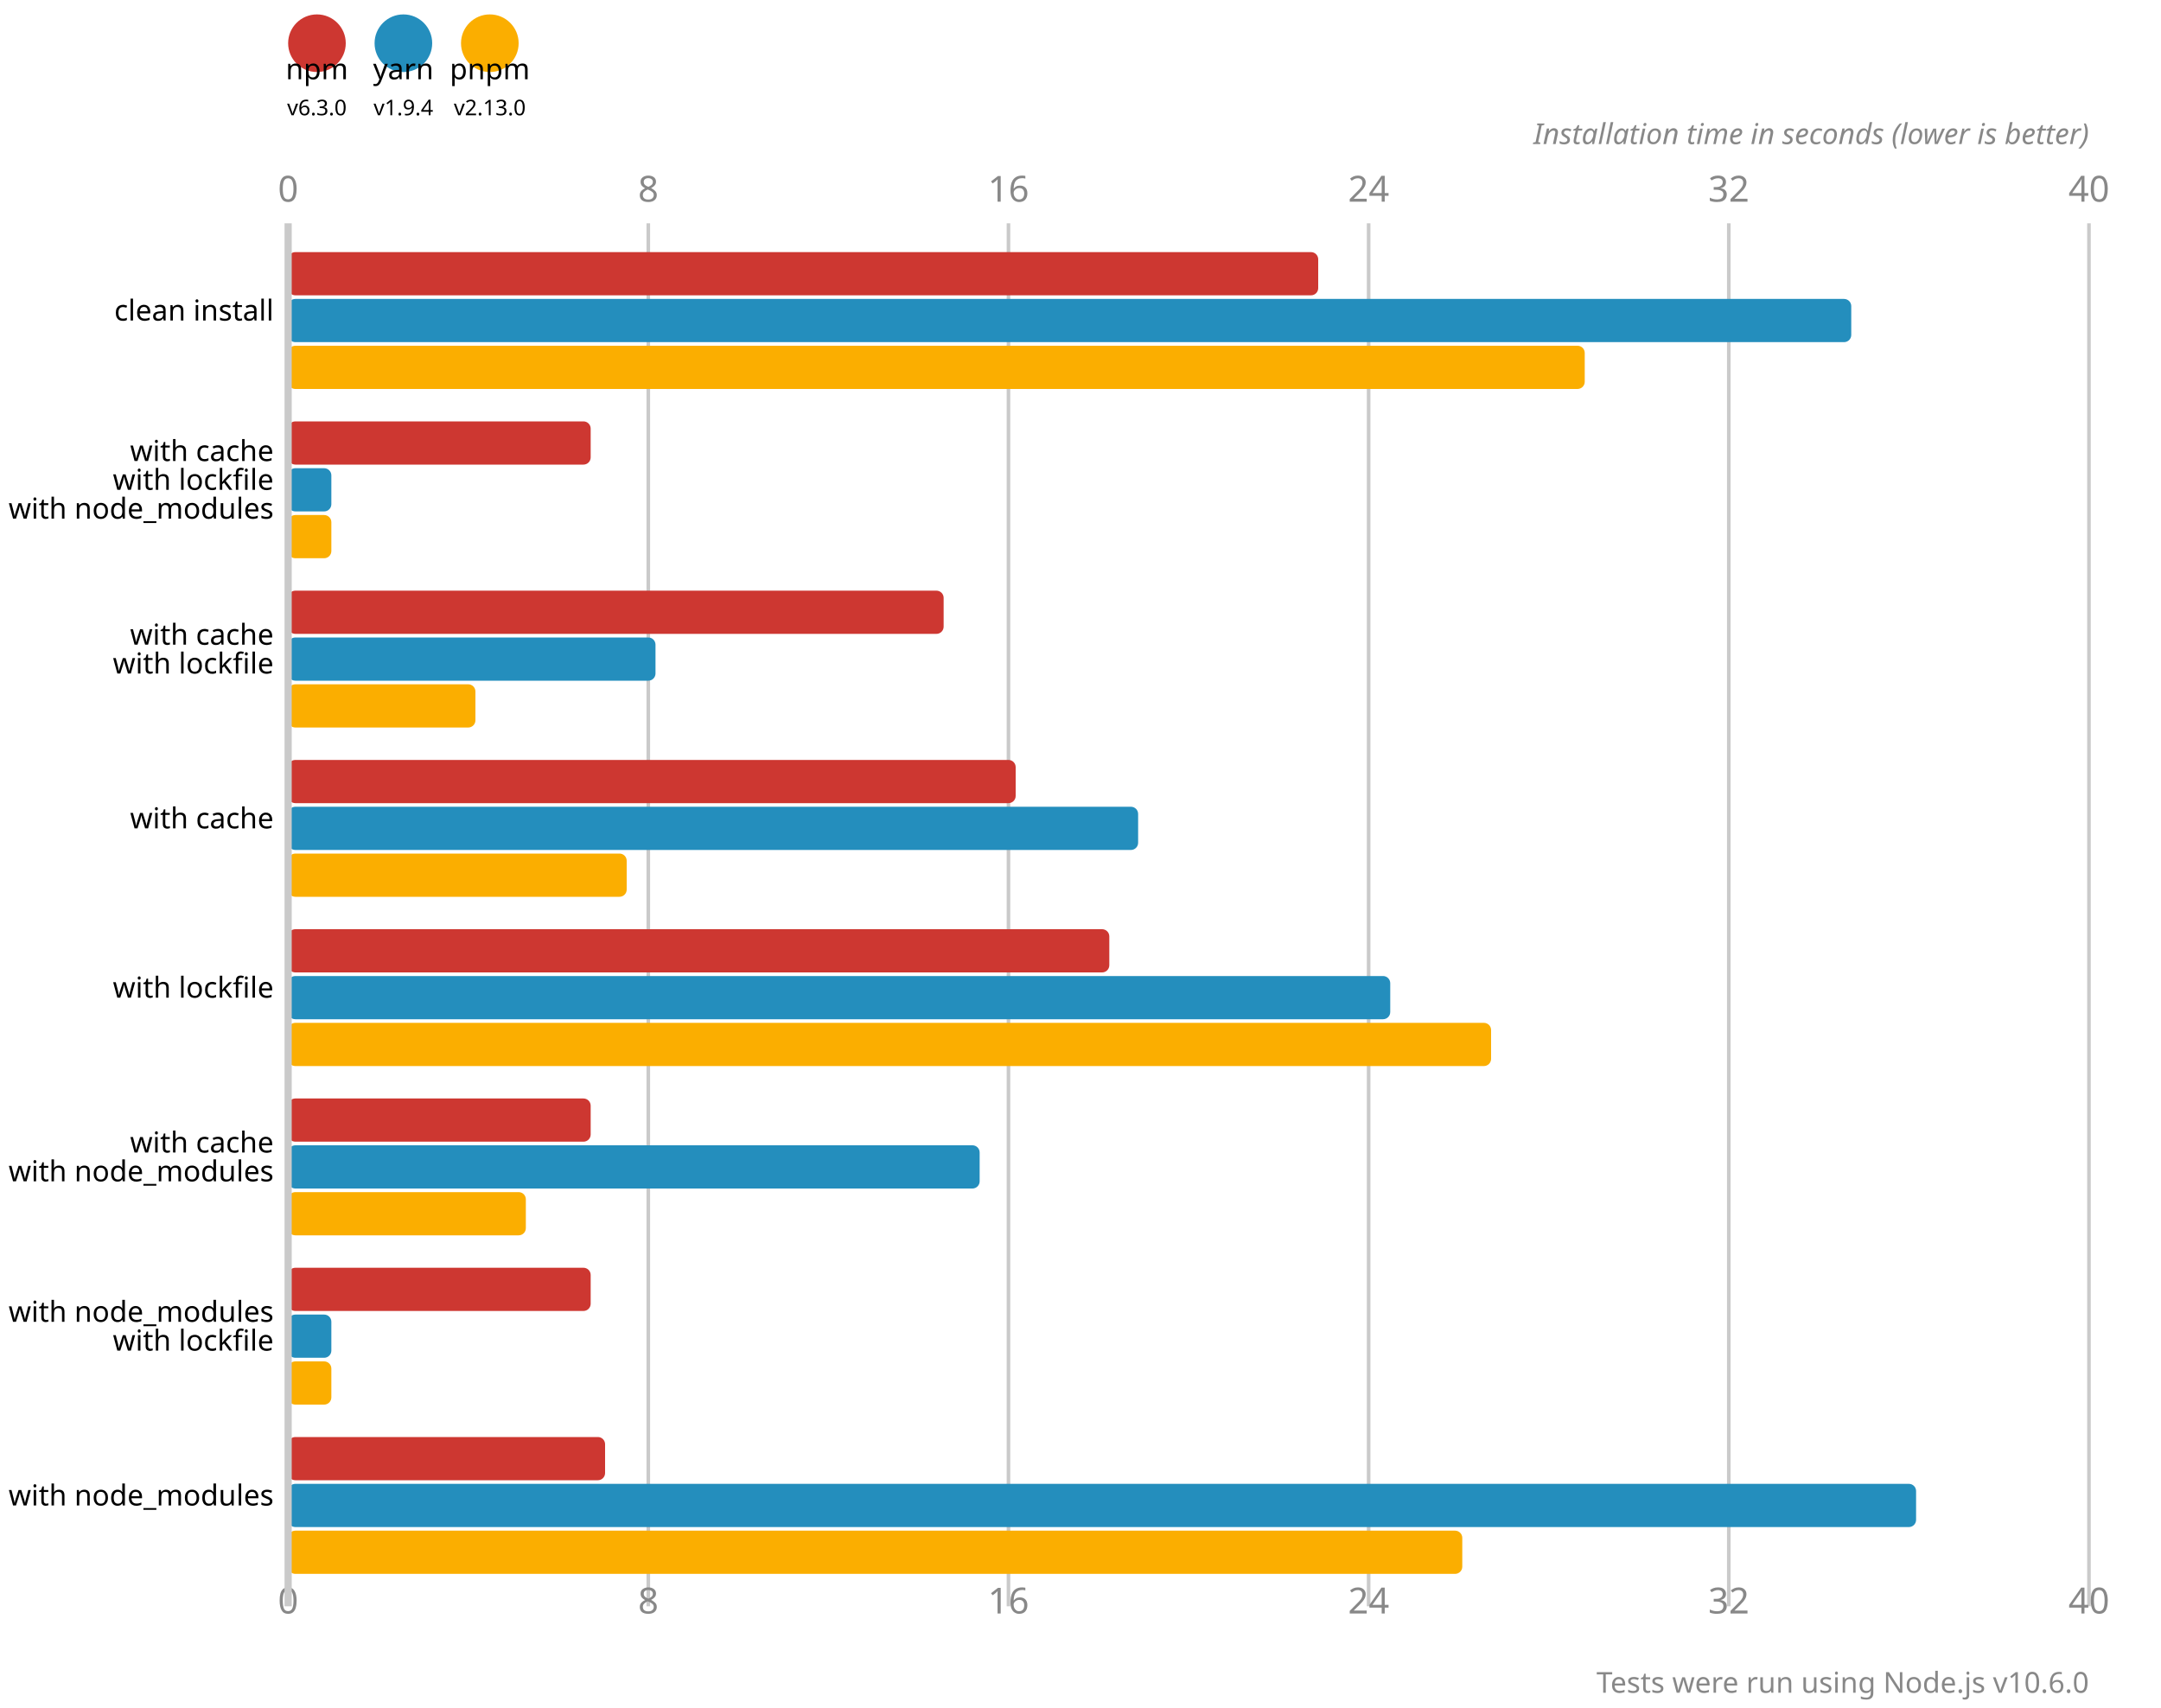
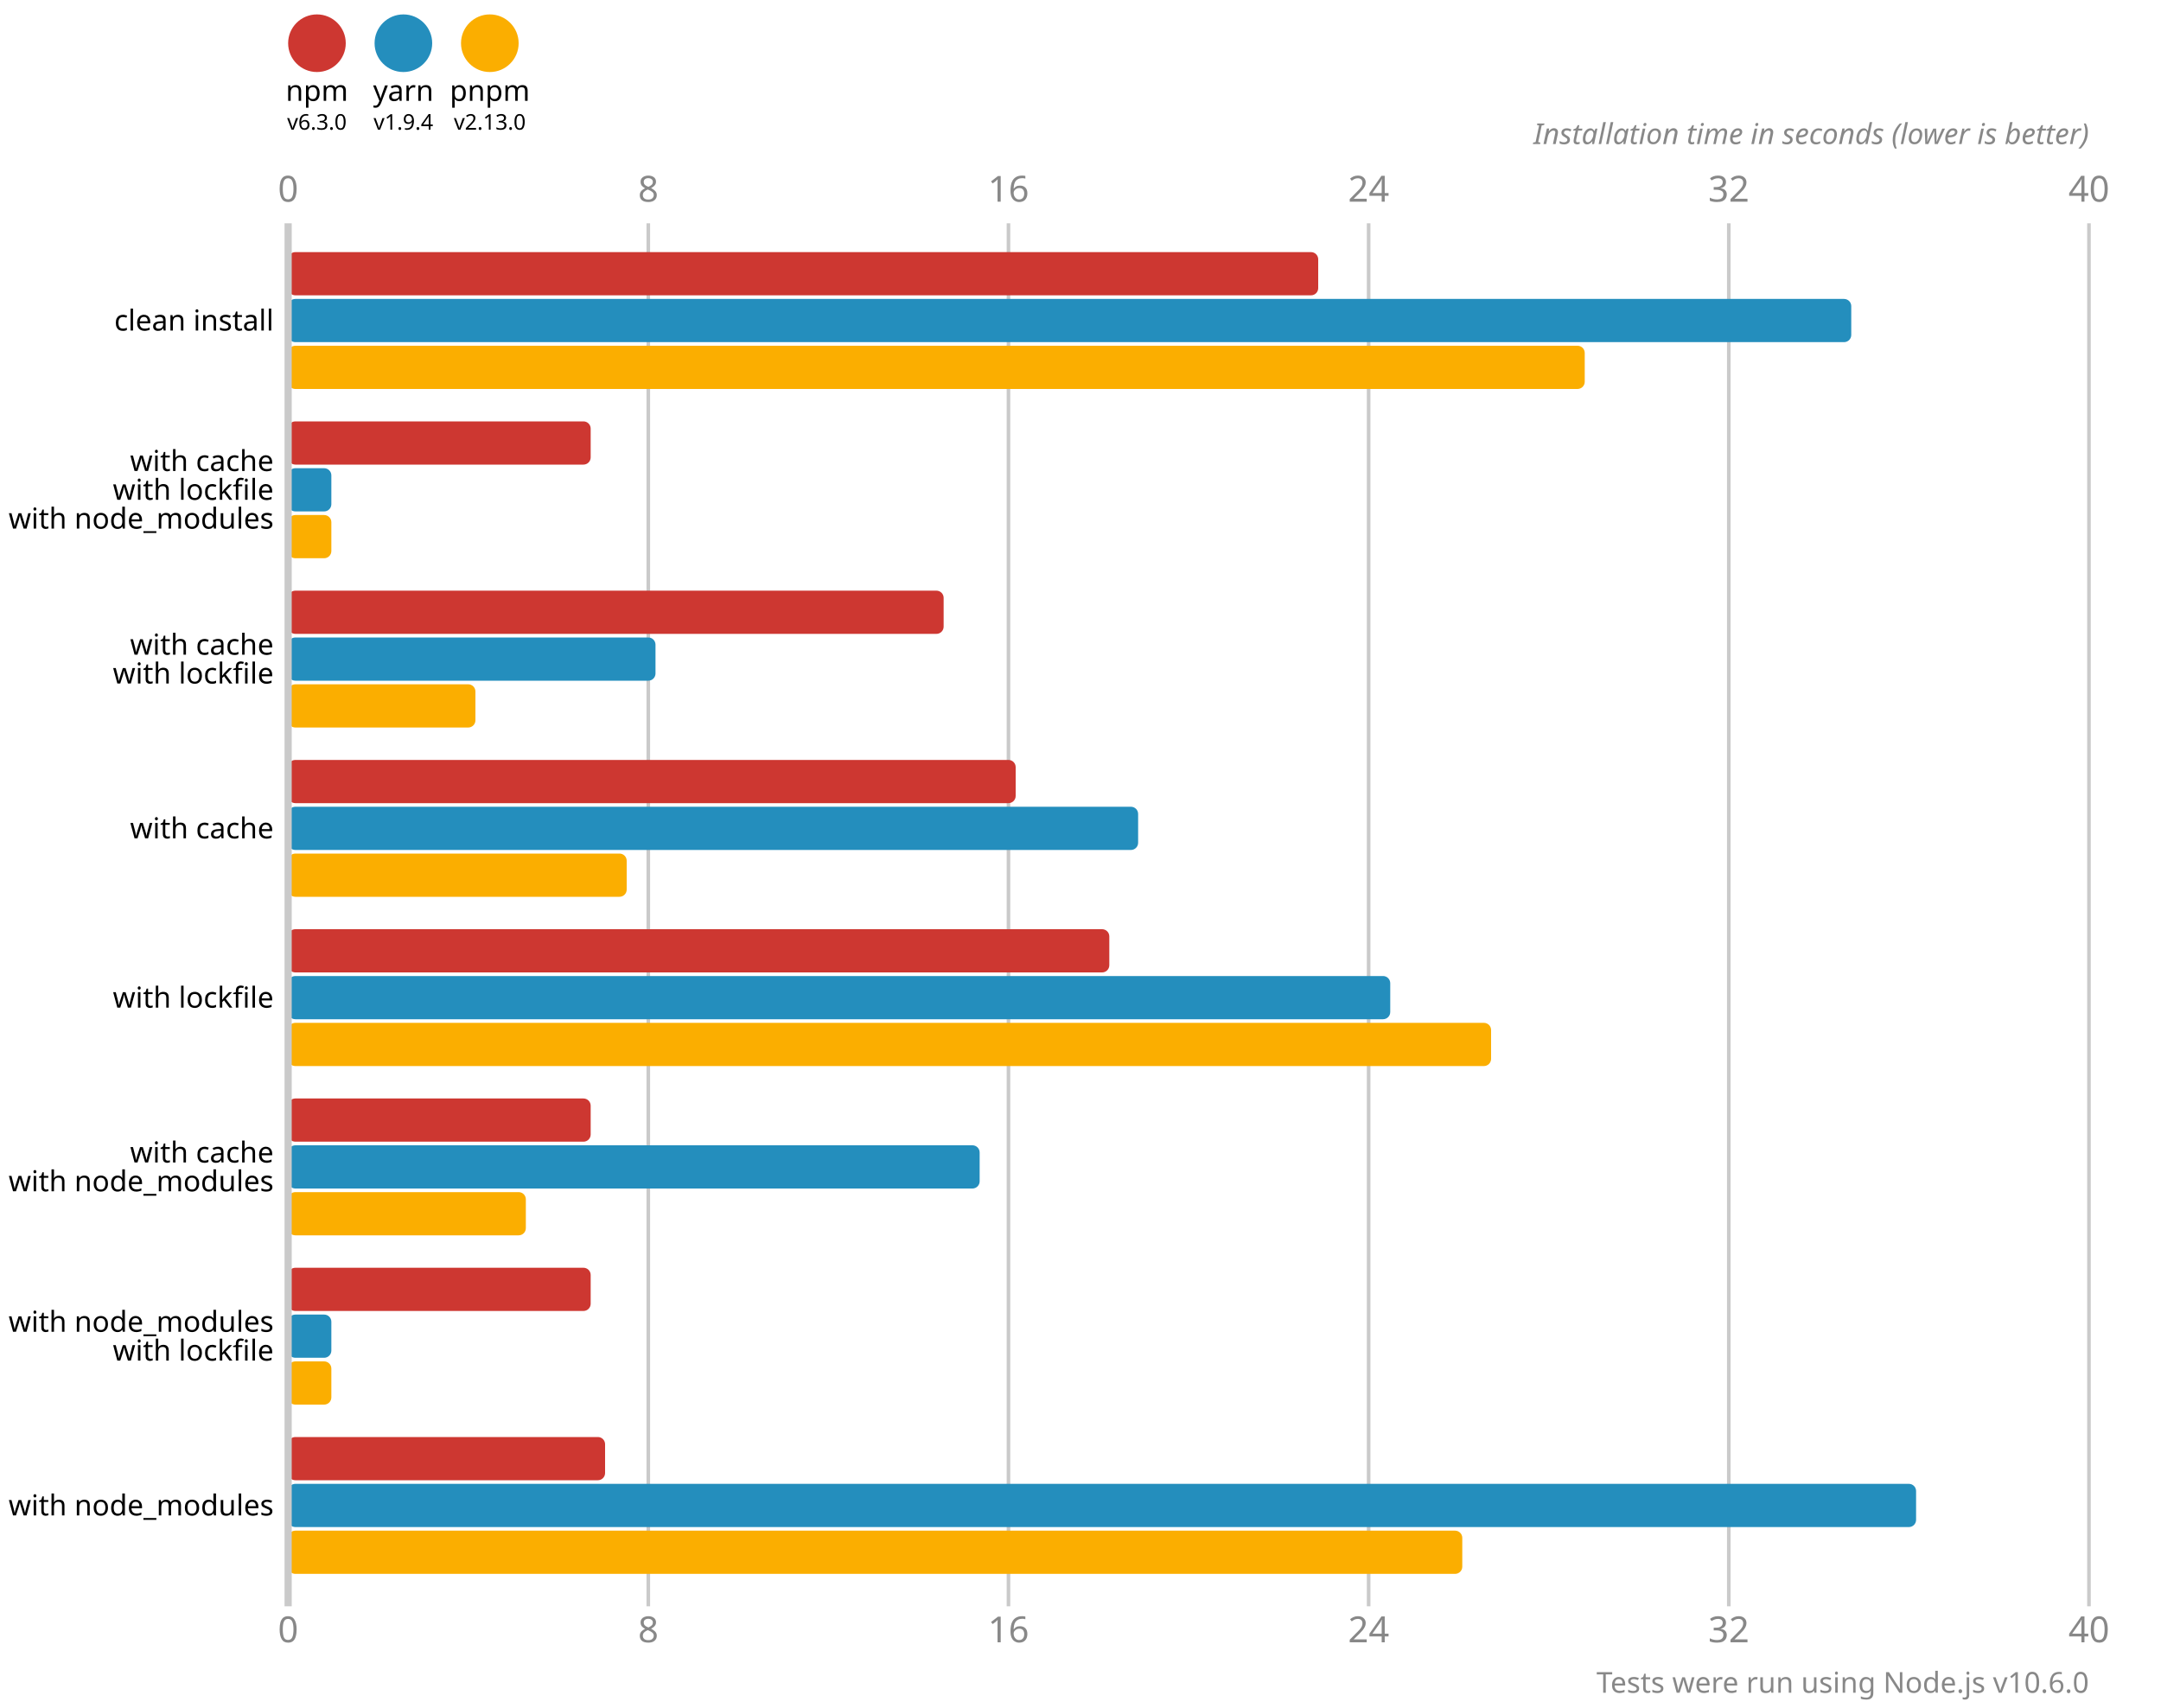
<svg xmlns="http://www.w3.org/2000/svg" version="1.1" viewBox="0 0 300 237">
+   <style>
+     .font { font-family: sans-serif; }
+     .s3 { font-size: 3px; }
+     .s4 { font-size: 4px; }
+     .s5 { font-size: 5px; }
+     .line { stroke: #cacaca; }
+     .width { stroke-width: 0.5; }
+     .text { fill: #888; }
+   </style>
  <circle cx="44" cy="6" r="4" fill="#cd3731" />
-   <text x="44" y="11" font-size="4" font-family="system-ui" alignment-baseline="hanging" text-anchor="middle">npm</text>
-   <text x="44" y="16" font-size="3" font-family="system-ui" alignment-baseline="hanging" text-anchor="middle">v6.3.0</text>
+   <text x="44" y="14" class="font s4" text-anchor="middle">npm</text>
+   <text x="44" y="18" class="font s3" text-anchor="middle">v6.3.0</text>
  <circle cx="56" cy="6" r="4" fill="#248ebd" />
-   <text x="56" y="11" font-size="4" font-family="system-ui" alignment-baseline="hanging" text-anchor="middle">yarn</text>
-   <text x="56" y="16" font-size="3" font-family="system-ui" alignment-baseline="hanging" text-anchor="middle">v1.9.4</text>
+   <text x="56" y="14" class="font s4" text-anchor="middle">yarn</text>
+   <text x="56" y="18" class="font s3" text-anchor="middle">v1.9.4</text>
  <circle cx="68" cy="6" r="4" fill="#fbae00" />
-   <text x="68" y="11" font-size="4" font-family="system-ui" alignment-baseline="hanging" text-anchor="middle">pnpm</text>
-   <text x="68" y="16" font-size="3" font-family="system-ui" alignment-baseline="hanging" text-anchor="middle">v2.13.0</text>
-   <text x="40" y="28" fill="#888" font-size="5" font-family="system-ui" text-anchor="middle">0</text>
-   <text x="40" y="224" fill="#888" font-size="5" font-family="system-ui" text-anchor="middle" alignment-baseline="hanging">0</text>
-   <line x1="90" y1="31" x2="90" y2="223" stroke-width="0.5" stroke="#cacaca" />
-   <text x="90" y="28" fill="#888" font-size="5" font-family="system-ui" text-anchor="middle">8</text>
-   <text x="90" y="224" fill="#888" font-size="5" font-family="system-ui" text-anchor="middle" alignment-baseline="hanging">8</text>
-   <line x1="140" y1="31" x2="140" y2="223" stroke-width="0.5" stroke="#cacaca" />
-   <text x="140" y="28" fill="#888" font-size="5" font-family="system-ui" text-anchor="middle">16</text>
-   <text x="140" y="224" fill="#888" font-size="5" font-family="system-ui" text-anchor="middle" alignment-baseline="hanging">16</text>
-   <line x1="190" y1="31" x2="190" y2="223" stroke-width="0.5" stroke="#cacaca" />
-   <text x="190" y="28" fill="#888" font-size="5" font-family="system-ui" text-anchor="middle">24</text>
-   <text x="190" y="224" fill="#888" font-size="5" font-family="system-ui" text-anchor="middle" alignment-baseline="hanging">24</text>
-   <line x1="240" y1="31" x2="240" y2="223" stroke-width="0.5" stroke="#cacaca" />
-   <text x="240" y="28" fill="#888" font-size="5" font-family="system-ui" text-anchor="middle">32</text>
-   <text x="240" y="224" fill="#888" font-size="5" font-family="system-ui" text-anchor="middle" alignment-baseline="hanging">32</text>
-   <line x1="290" y1="31" x2="290" y2="223" stroke-width="0.5" stroke="#cacaca" />
-   <text x="290" y="28" fill="#888" font-size="5" font-family="system-ui" text-anchor="middle">40</text>
-   <text x="290" y="224" fill="#888" font-size="5" font-family="system-ui" text-anchor="middle" alignment-baseline="hanging">40</text>
-   <text x="290" y="20" font-size="4" font-family="system-ui" font-style="italic" text-anchor="end" fill="#888">Installation time in seconds (lower is better)</text>
+   <text x="68" y="14" class="font s4" text-anchor="middle">pnpm</text>
+   <text x="68" y="18" class="font s3" text-anchor="middle">v2.13.0</text>
+   <text x="40" y="28" class="font s5 text" text-anchor="middle">0</text>
+   <text x="40" y="228" class="font s5 text" text-anchor="middle">0</text>
+   <line x1="90" y1="31" x2="90" y2="223" class="line width" />
+   <text x="90" y="28" class="font s5 text" text-anchor="middle">8</text>
+   <text x="90" y="228" class="font s5 text" text-anchor="middle">8</text>
+   <line x1="140" y1="31" x2="140" y2="223" class="line width" />
+   <text x="140" y="28" class="font s5 text" text-anchor="middle">16</text>
+   <text x="140" y="228" class="font s5 text" text-anchor="middle">16</text>
+   <line x1="190" y1="31" x2="190" y2="223" class="line width" />
+   <text x="190" y="28" class="font s5 text" text-anchor="middle">24</text>
+   <text x="190" y="228" class="font s5 text" text-anchor="middle">24</text>
+   <line x1="240" y1="31" x2="240" y2="223" class="line width" />
+   <text x="240" y="28" class="font s5 text" text-anchor="middle">32</text>
+   <text x="240" y="228" class="font s5 text" text-anchor="middle">32</text>
+   <line x1="290" y1="31" x2="290" y2="223" class="line width" />
+   <text x="290" y="28" class="font s5 text" text-anchor="middle">40</text>
+   <text x="290" y="228" class="font s5 text" text-anchor="middle">40</text>
+   <text x="290" y="20" class="font s4 text" font-style="italic" text-anchor="end">Installation time in seconds (lower is better)</text>
  <rect x="40" y="35" width="143" height="6" fill="#cd3731" rx="1" ry="1" />
  <rect x="40" y="41.5" width="217" height="6" fill="#248ebd" rx="1" ry="1" />
  <rect x="40" y="48" width="180" height="6" fill="#fbae00" rx="1" ry="1" />
  <rect x="40" y="58.5" width="42" height="6" fill="#cd3731" rx="1" ry="1" />
  <rect x="40" y="65" width="6" height="6" fill="#248ebd" rx="1" ry="1" />
  <rect x="40" y="71.5" width="6" height="6" fill="#fbae00" rx="1" ry="1" />
  <rect x="40" y="82" width="91" height="6" fill="#cd3731" rx="1" ry="1" />
  <rect x="40" y="88.5" width="51" height="6" fill="#248ebd" rx="1" ry="1" />
  <rect x="40" y="95" width="26" height="6" fill="#fbae00" rx="1" ry="1" />
  <rect x="40" y="105.5" width="101" height="6" fill="#cd3731" rx="1" ry="1" />
  <rect x="40" y="112" width="118" height="6" fill="#248ebd" rx="1" ry="1" />
  <rect x="40" y="118.5" width="47" height="6" fill="#fbae00" rx="1" ry="1" />
  <rect x="40" y="129" width="114" height="6" fill="#cd3731" rx="1" ry="1" />
  <rect x="40" y="135.5" width="153" height="6" fill="#248ebd" rx="1" ry="1" />
  <rect x="40" y="142" width="167" height="6" fill="#fbae00" rx="1" ry="1" />
  <rect x="40" y="152.5" width="42" height="6" fill="#cd3731" rx="1" ry="1" />
  <rect x="40" y="159" width="96" height="6" fill="#248ebd" rx="1" ry="1" />
  <rect x="40" y="165.5" width="33" height="6" fill="#fbae00" rx="1" ry="1" />
  <rect x="40" y="176" width="42" height="6" fill="#cd3731" rx="1" ry="1" />
  <rect x="40" y="182.5" width="6" height="6" fill="#248ebd" rx="1" ry="1" />
  <rect x="40" y="189" width="6" height="6" fill="#fbae00" rx="1" ry="1" />
  <rect x="40" y="199.5" width="44" height="6" fill="#cd3731" rx="1" ry="1" />
  <rect x="40" y="206" width="226" height="6" fill="#248ebd" rx="1" ry="1" />
  <rect x="40" y="212.5" width="163" height="6" fill="#fbae00" rx="1" ry="1" />
-   <line x1="40" y1="31" x2="40" y2="223" stroke-width="1" stroke="#cacaca" />
-   <text x="38" y="44.5" font-size="4" font-family="system-ui" alignment-baseline="middle" text-anchor="end">clean install</text>
-   <text x="38" y="64" font-size="4" font-family="system-ui" alignment-baseline="middle" text-anchor="end">with cache</text>
-   <text x="38" y="68" font-size="4" font-family="system-ui" alignment-baseline="middle" text-anchor="end">with lockfile</text>
-   <text x="38" y="72" font-size="4" font-family="system-ui" alignment-baseline="middle" text-anchor="end">with node_modules</text>
-   <text x="38" y="89.5" font-size="4" font-family="system-ui" alignment-baseline="middle" text-anchor="end">with cache</text>
-   <text x="38" y="93.5" font-size="4" font-family="system-ui" alignment-baseline="middle" text-anchor="end">with lockfile</text>
-   <text x="38" y="115" font-size="4" font-family="system-ui" alignment-baseline="middle" text-anchor="end">with cache</text>
-   <text x="38" y="138.5" font-size="4" font-family="system-ui" alignment-baseline="middle" text-anchor="end">with lockfile</text>
-   <text x="38" y="160" font-size="4" font-family="system-ui" alignment-baseline="middle" text-anchor="end">with cache</text>
-   <text x="38" y="164" font-size="4" font-family="system-ui" alignment-baseline="middle" text-anchor="end">with node_modules</text>
-   <text x="38" y="183.5" font-size="4" font-family="system-ui" alignment-baseline="middle" text-anchor="end">with node_modules</text>
-   <text x="38" y="187.5" font-size="4" font-family="system-ui" alignment-baseline="middle" text-anchor="end">with lockfile</text>
-   <text x="38" y="209" font-size="4" font-family="system-ui" alignment-baseline="middle" text-anchor="end">with node_modules</text>
-   <text x="290" y="235" font-size="4" font-family="system-ui" text-anchor="end" fill="#888">Tests were run using Node.js v10.6.0</text>
+   <line x1="40" y1="31" x2="40" y2="223" class="line" />
+   <text x="38" y="44.5" class="font s4" dominant-baseline="middle" text-anchor="end">clean install</text>
+   <text x="38" y="64" class="font s4" dominant-baseline="middle" text-anchor="end">with cache</text>
+   <text x="38" y="68" class="font s4" dominant-baseline="middle" text-anchor="end">with lockfile</text>
+   <text x="38" y="72" class="font s4" dominant-baseline="middle" text-anchor="end">with node_modules</text>
+   <text x="38" y="89.5" class="font s4" dominant-baseline="middle" text-anchor="end">with cache</text>
+   <text x="38" y="93.5" class="font s4" dominant-baseline="middle" text-anchor="end">with lockfile</text>
+   <text x="38" y="115" class="font s4" dominant-baseline="middle" text-anchor="end">with cache</text>
+   <text x="38" y="138.5" class="font s4" dominant-baseline="middle" text-anchor="end">with lockfile</text>
+   <text x="38" y="160" class="font s4" dominant-baseline="middle" text-anchor="end">with cache</text>
+   <text x="38" y="164" class="font s4" dominant-baseline="middle" text-anchor="end">with node_modules</text>
+   <text x="38" y="183.5" class="font s4" dominant-baseline="middle" text-anchor="end">with node_modules</text>
+   <text x="38" y="187.5" class="font s4" dominant-baseline="middle" text-anchor="end">with lockfile</text>
+   <text x="38" y="209" class="font s4" dominant-baseline="middle" text-anchor="end">with node_modules</text>
+   <text x="290" y="235" class="font s4 text" text-anchor="end">Tests were run using Node.js v10.6.0</text>
</svg>
